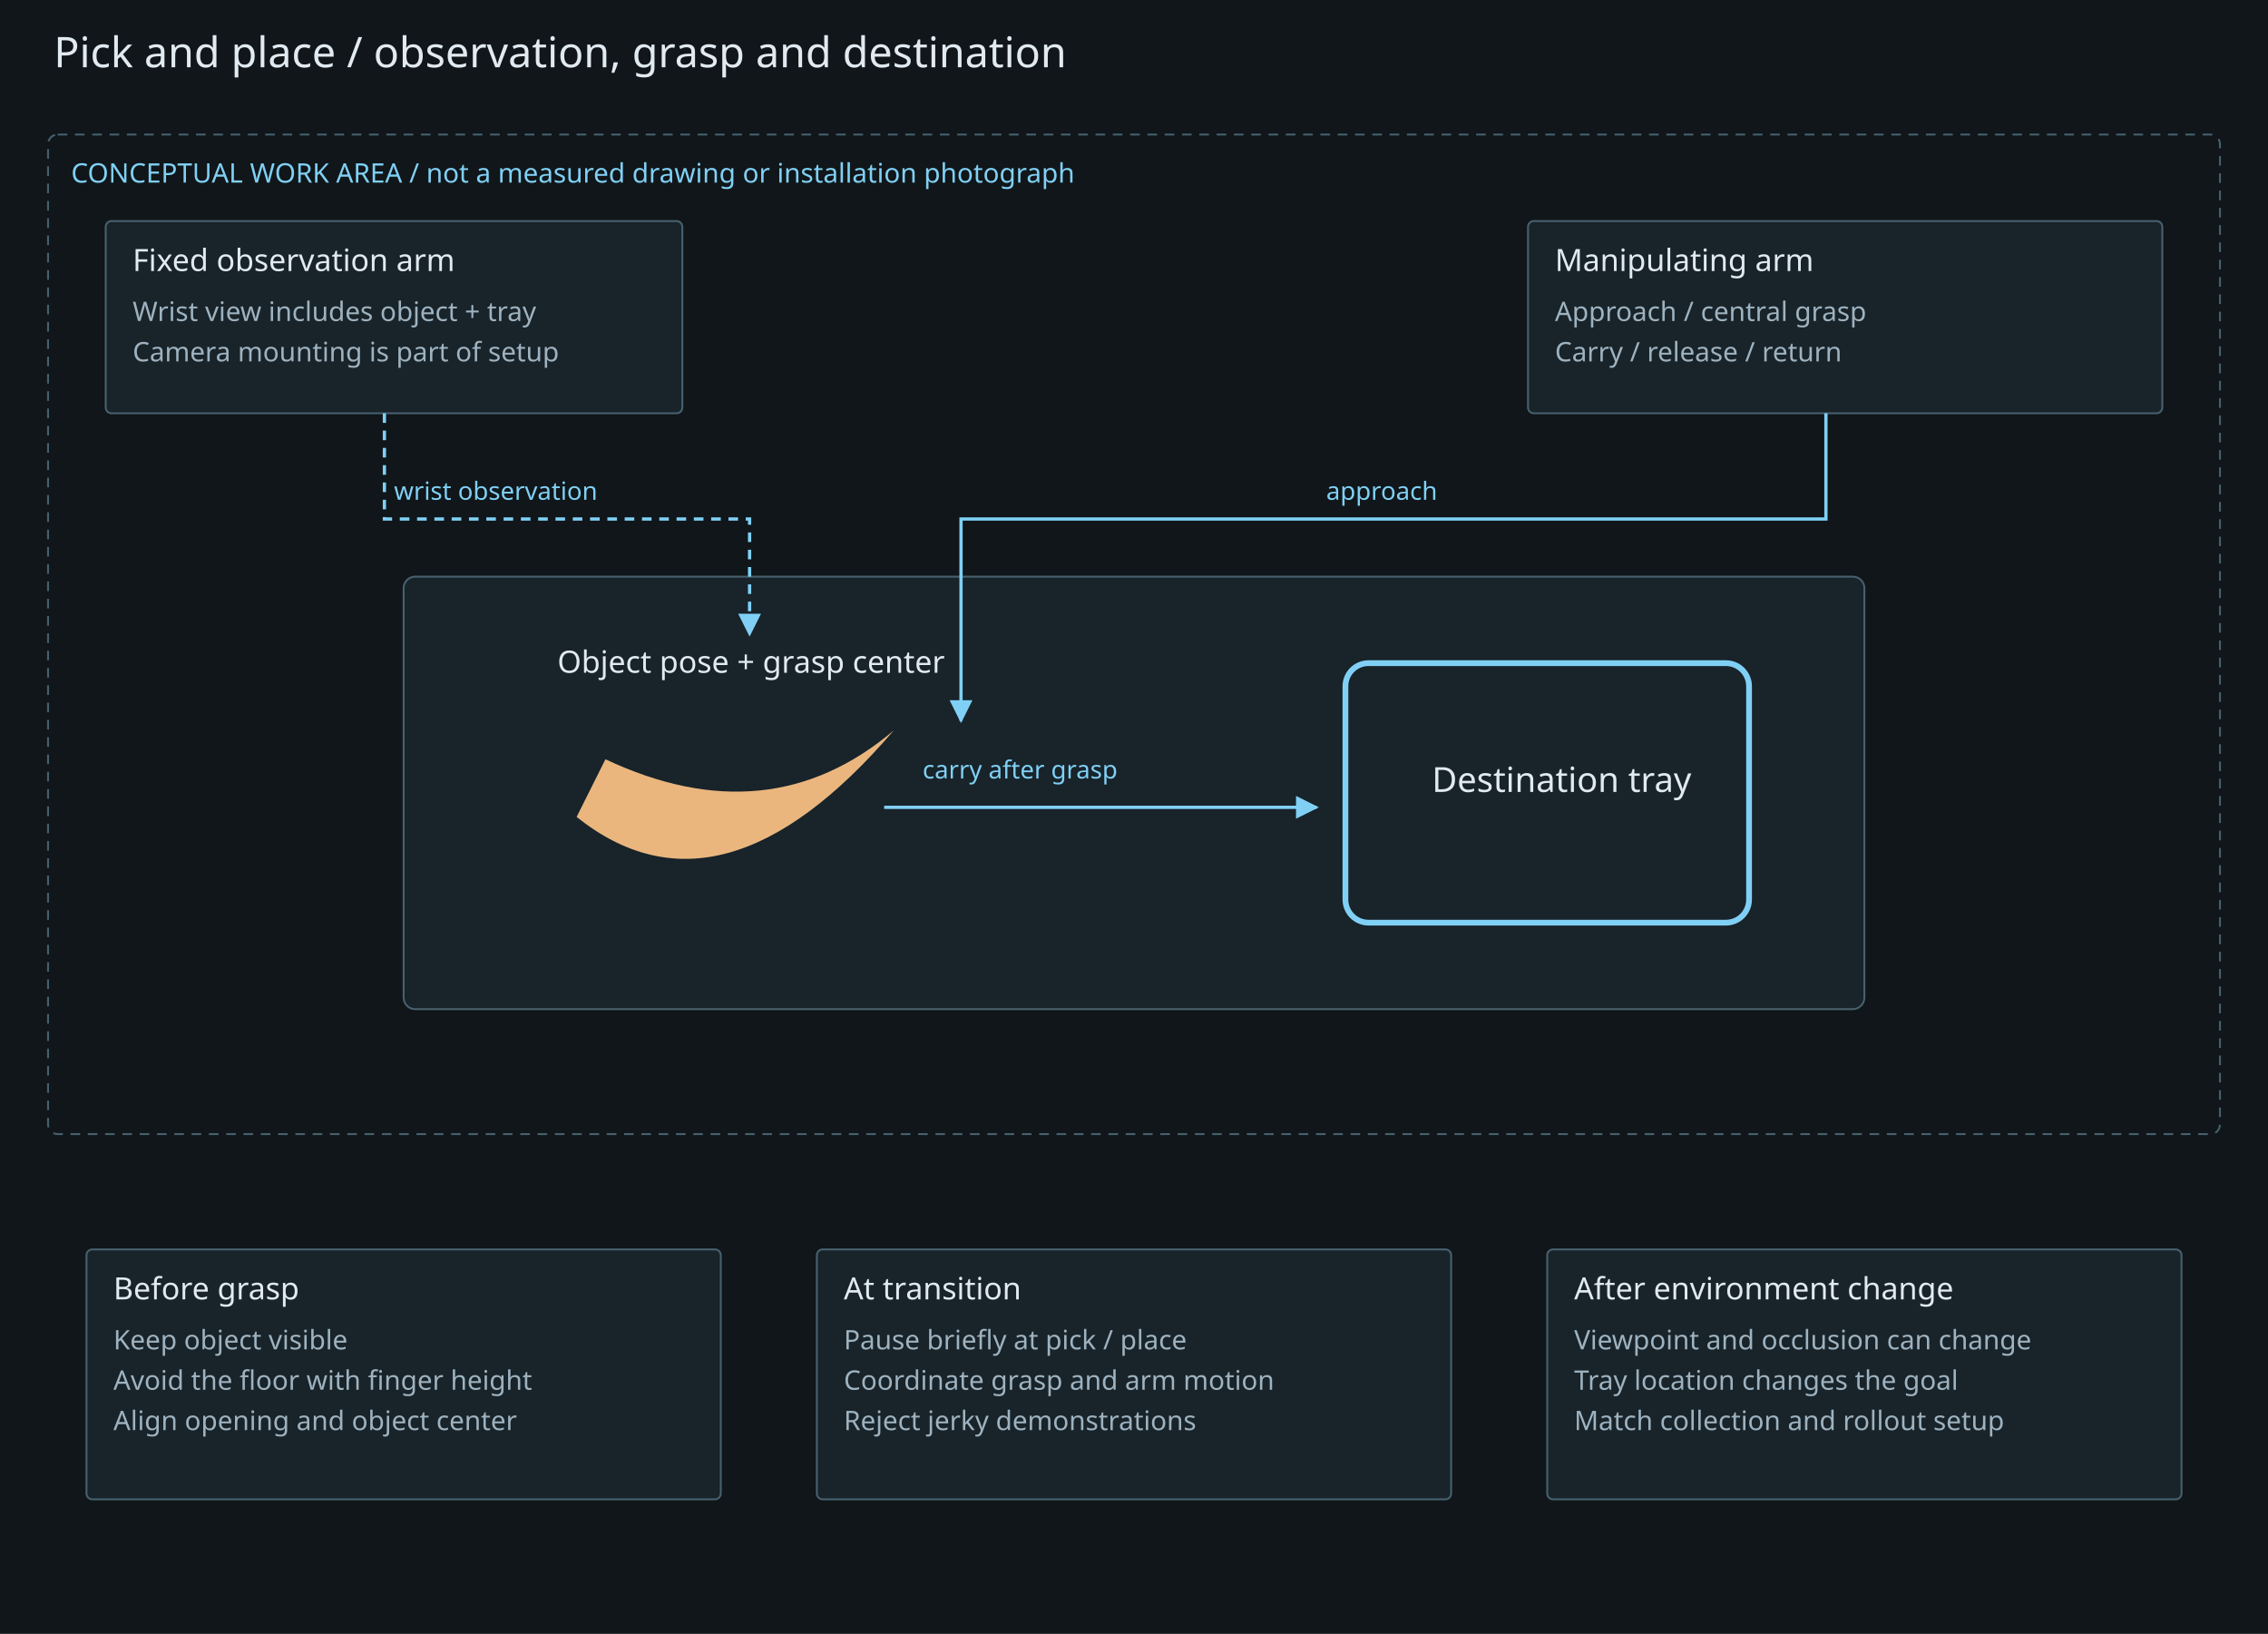
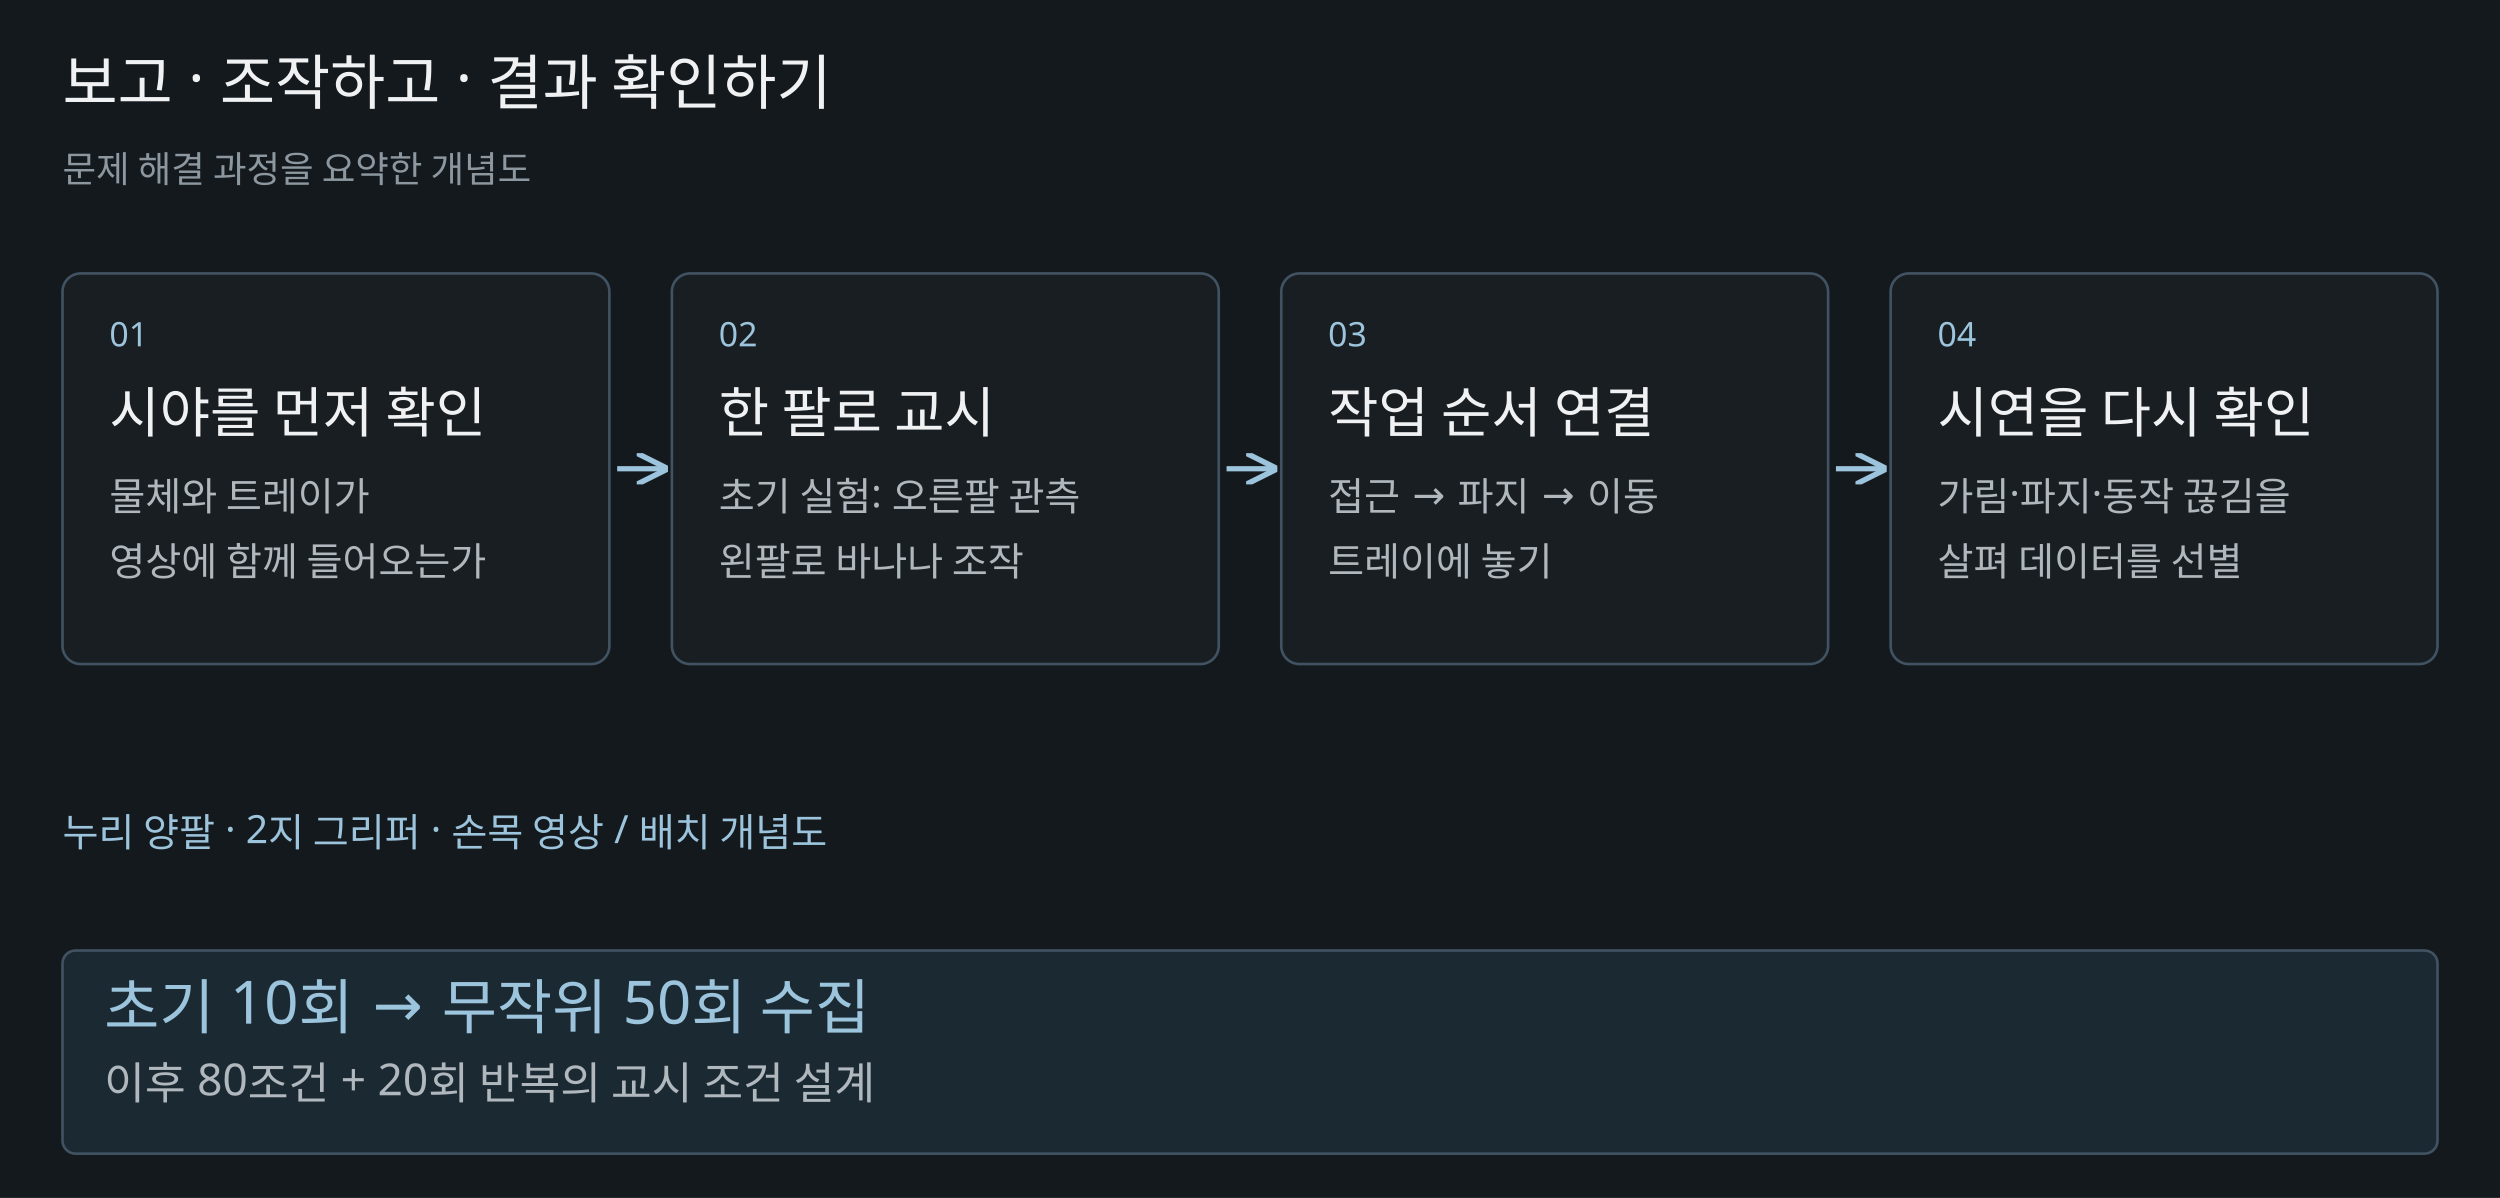
- <svg xmlns="http://www.w3.org/2000/svg" viewBox="0 0 1180 850" width="1180" height="850" style="max-width:100%;height:auto" role="img" aria-labelledby="title">
+ <svg xmlns="http://www.w3.org/2000/svg" viewBox="0 0 960 460" role="img" aria-labelledby="title">
  <defs>
-     <marker id="arrow" viewBox="0 0 10 10" refX="9" refY="5" markerWidth="7" markerHeight="7" orient="auto-start-reverse">
-       <path d="M0 0L10 5L0 10" fill="#80d0f5" />
+     <marker id="arrow" viewBox="0 0 8 8" refX="7" refY="4" markerWidth="6" markerHeight="6" orient="auto">
+       <path d="M0 0L8 4L0 8" fill="none" stroke="#9cc4dc" stroke-width="1.4" />
    </marker>
  </defs>
-   <rect width="100%" height="100%" fill="#101619" />
-   <text x="28" y="35" fill="#e1eaf0" font-size="22" font-family="Segoe UI,Malgun Gothic,sans-serif">Pick and place / observation, grasp and destination</text>
-   <rect x="25" y="70" width="1130" height="520" rx="5" fill="none" stroke="#47606e" stroke-dasharray="5 4" />
-   <text x="37" y="95" fill="#80d0f5" font-size="14" font-family="Segoe UI,Malgun Gothic,sans-serif">CONCEPTUAL WORK AREA / not a measured drawing or installation photograph</text>
-   <rect x="55" y="115" width="300" height="100" rx="3" fill="#18232a" stroke="#47606e" />
-   <text x="69" y="141" fill="#e1eaf0" font-size="16" font-family="Segoe UI,Malgun Gothic,sans-serif">Fixed observation arm</text>
-   <text x="69" y="167" fill="#9eb2bf" font-size="14" font-family="Segoe UI,Malgun Gothic,sans-serif">Wrist view includes object + tray</text>
-   <text x="69" y="188" fill="#9eb2bf" font-size="14" font-family="Segoe UI,Malgun Gothic,sans-serif">Camera mounting is part of setup</text>
-   <rect x="795" y="115" width="330" height="100" rx="3" fill="#18232a" stroke="#47606e" />
-   <text x="809" y="141" fill="#e1eaf0" font-size="16" font-family="Segoe UI,Malgun Gothic,sans-serif">Manipulating arm</text>
-   <text x="809" y="167" fill="#9eb2bf" font-size="14" font-family="Segoe UI,Malgun Gothic,sans-serif">Approach / central grasp</text>
-   <text x="809" y="188" fill="#9eb2bf" font-size="14" font-family="Segoe UI,Malgun Gothic,sans-serif">Carry / release / return</text>
-   <rect x="210" y="300" width="760" height="225" rx="6" fill="#18232a" stroke="#47606e" />
-   <rect x="700" y="345" width="210" height="135" rx="12" fill="none" stroke="#80d0f5" stroke-width="3" />
-   <text x="745" y="412" fill="#e1eaf0" font-size="18" font-family="Segoe UI,Malgun Gothic,sans-serif">Destination tray</text>
-   <path d="M300 425 Q375 485 465 380 Q400 435 315 395 Z" fill="#eab67e" />
-   <text x="290" y="350" fill="#e1eaf0" font-size="16" font-family="Segoe UI,Malgun Gothic,sans-serif">Object pose + grasp center</text>
-   <path d="M460 420H685" fill="none" stroke="#80d0f5" stroke-width="1.7" marker-end="url(#arrow)" />
-   <text x="480" y="405" fill="#80d0f5" font-size="13" font-family="Segoe UI,Malgun Gothic,sans-serif">carry after grasp</text>
-   <path d="M200 215V270H390V330" fill="none" stroke="#80d0f5" stroke-width="1.7" marker-end="url(#arrow)" stroke-dasharray="5 4" />
-   <text x="205" y="260" fill="#80d0f5" font-size="13" font-family="Segoe UI,Malgun Gothic,sans-serif">wrist observation</text>
-   <path d="M950 215V270H500V375" fill="none" stroke="#80d0f5" stroke-width="1.7" marker-end="url(#arrow)" />
-   <text x="690" y="260" fill="#80d0f5" font-size="13" font-family="Segoe UI,Malgun Gothic,sans-serif">approach</text>
-   <rect x="45" y="650" width="330" height="130" rx="3" fill="#18232a" stroke="#47606e" />
-   <text x="59" y="676" fill="#e1eaf0" font-size="16" font-family="Segoe UI,Malgun Gothic,sans-serif">Before grasp</text>
-   <text x="59" y="702" fill="#9eb2bf" font-size="14" font-family="Segoe UI,Malgun Gothic,sans-serif">Keep object visible</text>
-   <text x="59" y="723" fill="#9eb2bf" font-size="14" font-family="Segoe UI,Malgun Gothic,sans-serif">Avoid the floor with finger height</text>
-   <text x="59" y="744" fill="#9eb2bf" font-size="14" font-family="Segoe UI,Malgun Gothic,sans-serif">Align opening and object center</text>
-   <rect x="425" y="650" width="330" height="130" rx="3" fill="#18232a" stroke="#47606e" />
-   <text x="439" y="676" fill="#e1eaf0" font-size="16" font-family="Segoe UI,Malgun Gothic,sans-serif">At transition</text>
-   <text x="439" y="702" fill="#9eb2bf" font-size="14" font-family="Segoe UI,Malgun Gothic,sans-serif">Pause briefly at pick / place</text>
-   <text x="439" y="723" fill="#9eb2bf" font-size="14" font-family="Segoe UI,Malgun Gothic,sans-serif">Coordinate grasp and arm motion</text>
-   <text x="439" y="744" fill="#9eb2bf" font-size="14" font-family="Segoe UI,Malgun Gothic,sans-serif">Reject jerky demonstrations</text>
-   <rect x="805" y="650" width="330" height="130" rx="3" fill="#18232a" stroke="#47606e" />
-   <text x="819" y="676" fill="#e1eaf0" font-size="16" font-family="Segoe UI,Malgun Gothic,sans-serif">After environment change</text>
-   <text x="819" y="702" fill="#9eb2bf" font-size="14" font-family="Segoe UI,Malgun Gothic,sans-serif">Viewpoint and occlusion can change</text>
-   <text x="819" y="723" fill="#9eb2bf" font-size="14" font-family="Segoe UI,Malgun Gothic,sans-serif">Tray location changes the goal</text>
-   <text x="819" y="744" fill="#9eb2bf" font-size="14" font-family="Segoe UI,Malgun Gothic,sans-serif">Match collection and rollout setup</text>
+   <rect width="960" height="460" fill="#14191d" />
+   <g font-family="Malgun Gothic,Pretendard,sans-serif">
+     <text x="24" y="40" font-size="23" fill="#f0f1f2" text-anchor="start">보고 · 조작하고 · 결과 확인하기</text>
+     <text x="24" y="70" font-size="14" fill="#8c979f" text-anchor="start">문제 해결 과정을 요약한 개념도</text>
+     <rect x="24" y="105" width="210" height="150" rx="7" fill="#191e22" stroke="#415362" />
+     <text x="42" y="133" font-size="13" fill="#9cc4dc" text-anchor="start">01</text>
+     <text x="42" y="166" font-size="21" fill="#f0f1f2" text-anchor="start">시야를 먼저 확인</text>
+     <text x="42" y="196" font-size="15" fill="#b0b8be" text-anchor="start">물체와 트레이가</text>
+     <text x="42" y="221" font-size="15" fill="#b0b8be" text-anchor="start">영상에 함께 들어오는가</text>
+     <path d="M237 180L255 180" fill="none" stroke="#9cc4dc" stroke-width="2" marker-end="url(#arrow)" />
+     <rect x="258" y="105" width="210" height="150" rx="7" fill="#191e22" stroke="#415362" />
+     <text x="276" y="133" font-size="13" fill="#9cc4dc" text-anchor="start">02</text>
+     <text x="276" y="166" font-size="21" fill="#f0f1f2" text-anchor="start">한 팔로 교시</text>
+     <text x="276" y="196" font-size="15" fill="#b0b8be" text-anchor="start">초기 실험: 오른팔 관측</text>
+     <text x="276" y="221" font-size="15" fill="#b0b8be" text-anchor="start">왼팔로 바나나 조작</text>
+     <path d="M471 180L489 180" fill="none" stroke="#9cc4dc" stroke-width="2" marker-end="url(#arrow)" />
+     <rect x="492" y="105" width="210" height="150" rx="7" fill="#191e22" stroke="#415362" />
+     <text x="510" y="133" font-size="13" fill="#9cc4dc" text-anchor="start">03</text>
+     <text x="510" y="166" font-size="21" fill="#f0f1f2" text-anchor="start">작업 순서 연결</text>
+     <text x="510" y="196" font-size="15" fill="#b0b8be" text-anchor="start">접근 → 파지 → 이동</text>
+     <text x="510" y="221" font-size="15" fill="#b0b8be" text-anchor="start">트레이에 놓기</text>
+     <path d="M705 180L723 180" fill="none" stroke="#9cc4dc" stroke-width="2" marker-end="url(#arrow)" />
+     <rect x="726" y="105" width="210" height="150" rx="7" fill="#191e22" stroke="#415362" />
+     <text x="744" y="133" font-size="13" fill="#9cc4dc" text-anchor="start">04</text>
+     <text x="744" y="166" font-size="21" fill="#f0f1f2" text-anchor="start">시연을 다시 확인</text>
+     <text x="744" y="196" font-size="15" fill="#b0b8be" text-anchor="start">가림·파지·동작 끊김을</text>
+     <text x="744" y="221" font-size="15" fill="#b0b8be" text-anchor="start">살펴 데이터를 선별</text>
+     <text x="24" y="325" font-size="15" fill="#9cc4dc" text-anchor="start">누리 양팔 · 2지 그리퍼 · 손목 영상 / 배치 개념도</text>
+   </g>
+   <g font-family="Malgun Gothic,Pretendard,sans-serif">
+     <rect x="24" y="365" width="912" height="78" rx="5" fill="#1b2932" stroke="#415362" />
+     <text x="40" y="395" font-size="23" fill="#9cc4dc">초기 10회 → 무작위 50회 수집</text>
+     <text x="40" y="422" font-size="17" fill="#b0b8be">이후 80조건 + 20회 반복의 교시 조건 설계</text>
+   </g>
</svg>
